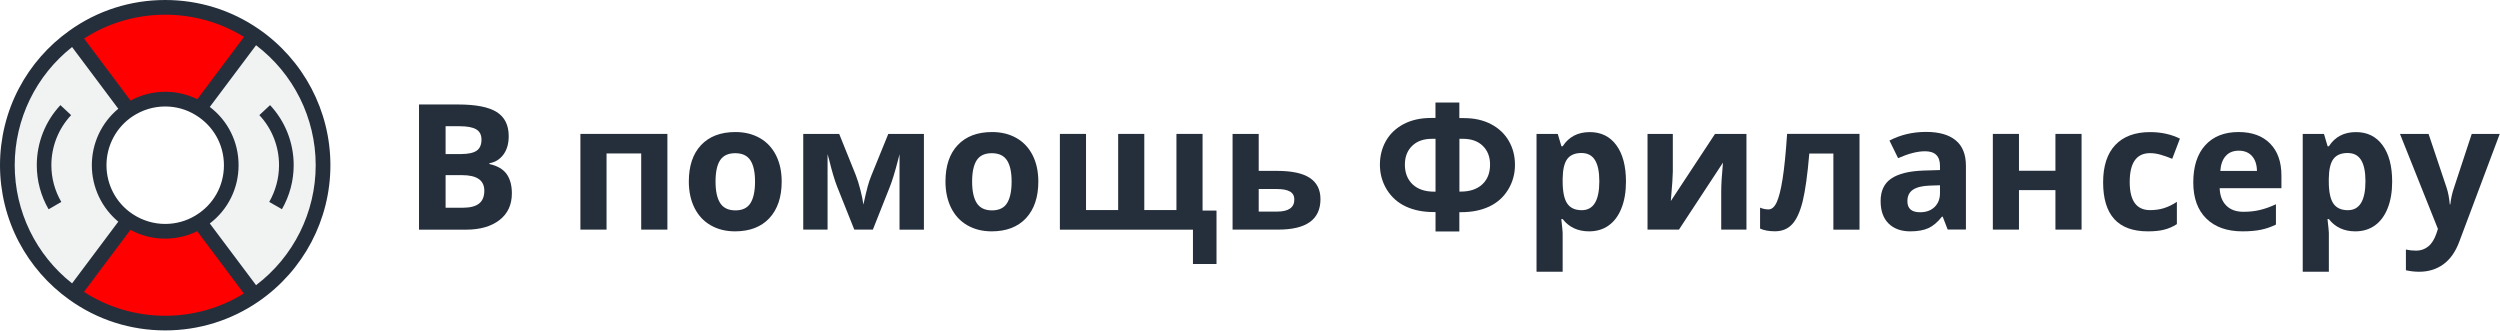
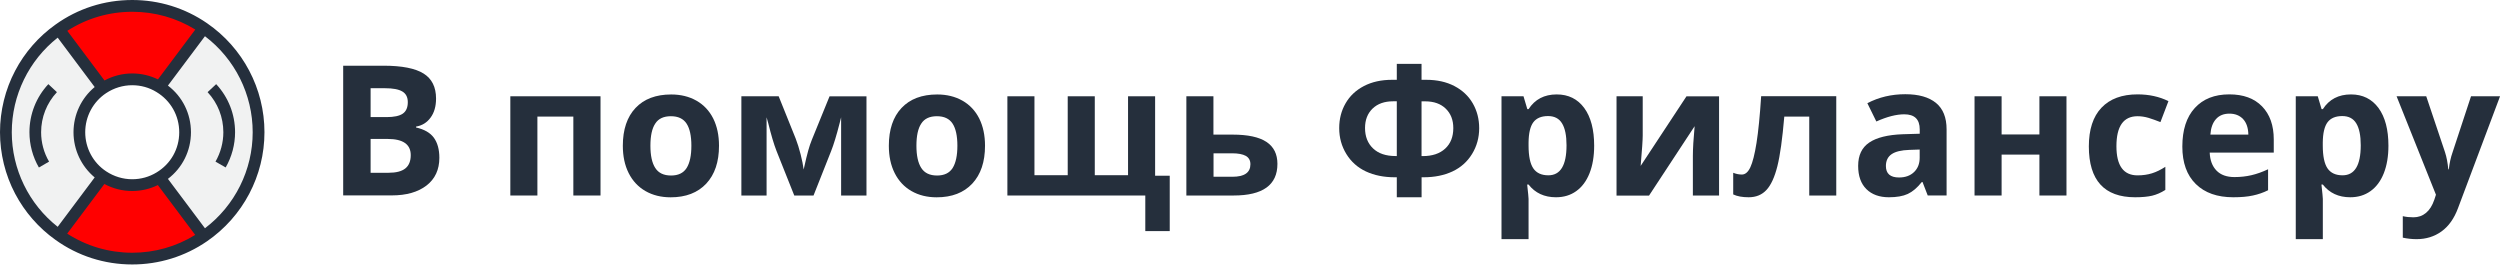
- <svg xmlns="http://www.w3.org/2000/svg" version="1.2" baseProfile="tiny" id="Layer_1" x="0px" y="0px" viewBox="0 0 3874 512" overflow="visible" xml:space="preserve">
+ <svg xmlns="http://www.w3.org/2000/svg" version="1.2" baseProfile="tiny" id="Layer_1" x="0px" y="0px" viewBox="0 0 4840 512" overflow="visible" xml:space="preserve">
  <g>
    <path fill="#F1F2F2" d="M199.2,341.2l-0.1,0.1L113.9,455C51.8,410.7,11.4,338,11.4,256S51.8,101.3,113.9,57l85.2,113.7l0.1,0.1   c-27.5,18.3-45.6,49.7-45.6,85.2S171.7,322.9,199.2,341.2z" />
    <path fill="#F1F2F2" d="M394.4,54.3c64.2,44.2,106.3,118,106.3,201.7s-42.1,157.6-106.3,201.7l-1.8-2.6L309,343.6   c29.7-17.9,49.5-50.4,49.5-87.6s-19.8-69.7-49.5-87.6l83.6-111.5L394.4,54.3z" />
  </g>
  <g>
    <path fill="#FF0000" d="M394.4,54.3l-1.8,2.6L309,168.4c-15.5-9.4-33.6-14.8-52.9-14.8c-20.9,0-40.5,6.4-56.8,17.2l-0.1-0.1   L113.9,57c40-28.8,89.1-45.6,142.1-45.6C307.4,11.4,355,27.2,394.4,54.3z" />
    <path fill="#FF0000" d="M392.5,455.1l1.8,2.6c-39.4,27.1-86.9,42.9-138.4,42.9c-53,0-102.1-16.8-142.1-45.6L199,341.3l0.1-0.1   c16.3,10.8,35.8,17.2,56.8,17.2c19.3,0,37.4-5.3,52.9-14.8L392.5,455.1z" />
  </g>
  <g>
    <path fill="#252F3C" d="M400.8,44.9C358.1,15.5,308,0,256,0c-53.8,0-105.3,16.5-148.7,47.7c-32.5,23.1-59.5,54-78,89.3   C10.1,173.4,0,214.6,0,256s10.1,82.6,29.3,119c18.6,35.3,45.5,66.2,78,89.3C150.7,495.5,202.2,512,256,512   c52,0,102.1-15.5,144.8-44.9C470.4,419.2,512,340.3,512,256S470.4,92.8,400.8,44.9z M378.1,57.2l-72.3,96.5   c-15.4-7.5-32.4-11.5-49.7-11.5c-18.9,0-37.3,4.7-53.8,13.6l-72-96.1c37.5-24.2,80.7-36.9,125.9-36.9   C299.4,22.8,341.4,34.6,378.1,57.2z M303,333.9c-14.1,8.6-30.3,13.1-47,13.1c-18,0-35.4-5.3-50.5-15.3   C180.1,314.9,165,286.5,165,256s15.2-58.9,40.5-75.7c15.1-10,32.5-15.3,50.5-15.3c16.7,0,32.9,4.5,47,13.2   c27.5,16.6,44,45.7,44,77.9S330.6,317.3,303,333.9z M22.8,256c0-71.5,33-139.1,88.9-183.1l71.6,95.6c-25.9,21.5-41,53.4-41,87.5   s15.2,66,41,87.5l-71.6,95.6C55.8,395.1,22.8,327.5,22.8,256z M130.1,452.3l72-96.1c16.5,8.9,34.9,13.6,53.8,13.6   c17.4,0,34.4-4,49.7-11.5l72.3,96.5c-36.6,22.6-78.6,34.5-122.1,34.5C210.9,489.2,167.6,476.5,130.1,452.3z M396.8,441.9   l-71.7-95.6c28.1-21.4,44.6-54.3,44.6-90.3s-16.5-69-44.6-90.3l71.7-95.6c58.1,44.1,92.4,112.8,92.4,185.9S454.9,397.8,396.8,441.9   z" />
    <path fill="#252F3C" d="M110.2,178.4l-16.6-15.5C70,188.2,57,221.3,57,256c0,24,6.3,47.6,18.3,68.3L95,312.9   C84.9,295.7,79.6,276,79.6,256C79.6,227,90.5,199.5,110.2,178.4z" />
    <path fill="#252F3C" d="M418.5,162.9l-16.6,15.5c19.7,21.1,30.5,48.6,30.5,77.6c0,19.9-5.3,39.6-15.2,56.9l19.7,11.3   c11.9-20.8,18.2-44.4,18.2-68.2C455.1,221.3,442.1,188.2,418.5,162.9z" />
  </g>
  <g>
-     <path fill="#252F3C" d="M649.4,161.9h60.4c27.5,0,47.5,3.9,59.9,11.7c12.4,7.8,18.6,20.3,18.6,37.4c0,11.6-2.7,21.1-8.2,28.5   c-5.4,7.4-12.7,11.9-21.7,13.4v1.3c12.3,2.7,21.2,7.9,26.6,15.4c5.4,7.5,8.2,17.5,8.2,30c0,17.7-6.4,31.5-19.2,41.4   c-12.8,9.9-30.1,14.9-52.1,14.9h-72.6V161.9z M690.5,238.7h23.9c11.1,0,19.2-1.7,24.2-5.2c5-3.4,7.5-9.2,7.5-17.1   c0-7.4-2.7-12.8-8.2-16c-5.4-3.2-14-4.8-25.8-4.8h-21.6V238.7z M690.5,271.3v50.6h26.8c11.3,0,19.7-2.2,25.1-6.5   c5.4-4.3,8.1-11,8.1-19.9c0-16.1-11.5-24.1-34.5-24.1H690.5z" />
-     <path fill="#252F3C" d="M1034.2,207.5v148.3h-40.6v-118h-53.7v118h-40.5V207.5H1034.2z" />
-     <path fill="#252F3C" d="M1211.3,281.4c0,24.1-6.4,43-19.1,56.7c-12.7,13.6-30.5,20.4-53.2,20.4c-14.2,0-26.8-3.1-37.7-9.4   c-10.9-6.2-19.2-15.2-25.1-26.9c-5.8-11.7-8.8-25.3-8.8-40.9c0-24.2,6.3-43.1,19-56.5c12.6-13.4,30.4-20.2,53.3-20.2   c14.2,0,26.8,3.1,37.7,9.3c10.9,6.2,19.2,15.1,25.1,26.7C1208.4,252.3,1211.3,265.9,1211.3,281.4z M1108.8,281.4   c0,14.7,2.4,25.8,7.2,33.3c4.8,7.5,12.7,11.3,23.6,11.3c10.8,0,18.6-3.7,23.3-11.2c4.7-7.5,7.1-18.6,7.1-33.4   c0-14.7-2.4-25.7-7.2-33c-4.8-7.3-12.6-11-23.5-11c-10.8,0-18.6,3.6-23.4,10.9C1111.1,255.6,1108.8,266.7,1108.8,281.4z" />
-     <path fill="#252F3C" d="M1431.7,355.9h-37.8V239l-2.1,8.2c-4.8,18.7-9.1,32.8-12.9,42.3l-26.3,66.3h-28.8l-26.7-66.9   c-3.8-9.7-7.9-23.4-12.2-41l-2.5-9v116.9h-37.7V207.5h55.7l25.5,63.3c2.7,6.8,5.1,14.6,7.4,23.5c2.3,8.8,3.8,16.4,4.6,22.7   c2.9-13.3,5.2-22.8,6.8-28.6c1.6-5.8,3.4-11.1,5.4-16c1.9-4.9,10.7-26.5,26.4-64.9h55.2V355.9z" />
-     <path fill="#252F3C" d="M1609,281.4c0,24.1-6.4,43-19.1,56.7c-12.7,13.6-30.5,20.4-53.2,20.4c-14.2,0-26.8-3.1-37.7-9.4   c-10.9-6.2-19.2-15.2-25.1-26.9c-5.8-11.7-8.8-25.3-8.8-40.9c0-24.2,6.3-43.1,19-56.5c12.6-13.4,30.4-20.2,53.3-20.2   c14.2,0,26.8,3.1,37.7,9.3c10.9,6.2,19.2,15.1,25.1,26.7C1606.1,252.3,1609,265.9,1609,281.4z M1506.4,281.4   c0,14.7,2.4,25.8,7.2,33.3c4.8,7.5,12.7,11.3,23.6,11.3c10.8,0,18.6-3.7,23.3-11.2c4.7-7.5,7.1-18.6,7.1-33.4   c0-14.7-2.4-25.7-7.2-33c-4.8-7.3-12.6-11-23.5-11c-10.8,0-18.6,3.6-23.4,10.9C1508.8,255.6,1506.4,266.7,1506.4,281.4z" />
-     <path fill="#252F3C" d="M1863.3,326.3h21.8v82.8h-36.5v-53.2h-206.2V207.5h40.5v118h49.8v-118h40.5v118h49.8v-118h40.5V326.3z" />
-     <path fill="#252F3C" d="M1950.5,264.8h28.5c22.8,0,39.7,3.6,50.7,10.9c11,7.3,16.5,18.2,16.5,32.9c0,31.5-21.8,47.2-65.5,47.2H1910   V207.5h40.5V264.8z M2005.7,309.2c0-5.7-2.3-9.9-6.9-12.5c-4.6-2.6-11.5-3.8-20.6-3.8h-27.7v35h28.3   C1996.7,327.9,2005.7,321.6,2005.7,309.2z" />
-     <path fill="#252F3C" d="M2224.5,358.5v-29.9h-2.9c-16.5,0-30.9-2.9-43.3-8.7c-12.4-5.8-22.1-14.5-29.3-26.1   c-7.1-11.6-10.7-24.5-10.7-38.6c0-13.7,3.2-26.1,9.5-37.1c6.3-11,15.5-19.6,27.4-25.9c11.9-6.2,26-9.4,42.2-9.4h7v-23.9h37V183h7   c16.1,0,30.1,3.1,42.1,9.4c11.9,6.2,21.1,14.9,27.5,25.9s9.6,23.4,9.6,37.1c0,14.2-3.6,27-10.7,38.6c-7.1,11.6-16.9,20.3-29.3,26.1   c-12.4,5.8-26.8,8.7-43.3,8.7h-2.9v29.9H2224.5z M2224.5,215.1h-5.4c-13,0-23.3,3.6-30.8,10.9c-7.5,7.3-11.3,16.9-11.3,29.1   c0,12.7,4,22.9,11.9,30.5c8,7.6,19.2,11.4,33.7,11.4h1.9V215.1z M2261.5,296.9h1.9c14.2,0,25.4-3.7,33.5-11.2   c8.1-7.5,12.1-17.7,12.1-30.7c0-12-3.8-21.7-11.3-29c-7.5-7.3-17.8-10.9-30.8-10.9h-5.4V296.9z" />
-     <path fill="#252F3C" d="M2462.5,358.5c-17.4,0-31.1-6.3-41-19h-2.1c1.4,12.4,2.1,19.5,2.1,21.5v60.1h-40.5V207.5h32.9l5.7,19.2h1.9   c9.5-14.7,23.5-22,42.1-22c17.5,0,31.2,6.8,41.1,20.3c9.9,13.5,14.9,32.3,14.9,56.4c0,15.8-2.3,29.6-7,41.3   c-4.6,11.7-11.3,20.6-19.8,26.7C2484.2,355.5,2474.1,358.5,2462.5,358.5z M2450.6,237.1c-10,0-17.3,3.1-21.9,9.2   c-4.6,6.1-7,16.3-7.2,30.5v4.4c0,15.9,2.4,27.3,7.1,34.2c4.7,6.9,12.2,10.3,22.5,10.3c18.1,0,27.2-14.9,27.2-44.8   c0-14.6-2.2-25.5-6.7-32.8C2467.1,240.8,2460.1,237.1,2450.6,237.1z" />
-     <path fill="#252F3C" d="M2592.2,207.5v58.6c0,6.2-1,21.3-3.1,45.4l68.5-104h48.7v148.3h-39.1v-59.2c0-10.5,0.9-25.4,2.7-44.6   l-68.2,103.8H2553V207.5H2592.2z" />
-     <path fill="#252F3C" d="M2881.5,355.9h-40.5v-118h-37.3c-2.8,33.2-6.3,57.9-10.3,74.2c-4.1,16.3-9.5,28.1-16.3,35.4   c-6.8,7.3-15.6,10.9-26.6,10.9c-9.4,0-17.1-1.4-23.1-4.2v-32.4c4.3,1.8,8.7,2.7,13,2.7c5,0,9.3-3.6,12.7-10.9   c3.4-7.3,6.5-19.3,9.2-36.3c2.7-16.9,5-40.2,7-69.9h112.2V355.9z" />
-     <path fill="#252F3C" d="M3018.2,355.9l-7.8-20.2h-1.1c-6.8,8.6-13.8,14.5-21,17.8c-7.2,3.3-16.6,5-28.2,5   c-14.2,0-25.5-4.1-33.6-12.2c-8.2-8.1-12.3-19.7-12.3-34.8c0-15.7,5.5-27.4,16.5-34.8c11-7.5,27.6-11.6,49.8-12.4l25.7-0.8V257   c0-15-7.7-22.6-23.1-22.6c-11.9,0-25.8,3.6-41.8,10.7l-13.4-27.3c17.1-8.9,36-13.4,56.8-13.4c19.9,0,35.2,4.3,45.8,13   c10.6,8.7,15.9,21.8,15.9,39.5v98.8H3018.2z M3006.3,287.1l-15.7,0.5c-11.8,0.4-20.5,2.5-26.3,6.4c-5.8,3.9-8.6,9.8-8.6,17.8   c0,11.4,6.5,17.1,19.6,17.1c9.4,0,16.9-2.7,22.5-8.1c5.6-5.4,8.4-12.6,8.4-21.5V287.1z" />
-     <path fill="#252F3C" d="M3128.6,207.5v57.1h56.5v-57.1h40.5v148.3h-40.5v-61.2h-56.5v61.2h-40.5V207.5H3128.6z" />
-     <path fill="#252F3C" d="M3328.3,358.5c-46.2,0-69.3-25.3-69.3-76c0-25.2,6.3-44.5,18.8-57.8c12.6-13.3,30.6-20,54-20   c17.2,0,32.6,3.4,46.2,10.1l-11.9,31.3c-6.4-2.6-12.3-4.7-17.8-6.3c-5.5-1.6-11-2.5-16.5-2.5c-21.1,0-31.6,14.9-31.6,44.8   c0,29,10.5,43.5,31.6,43.5c7.8,0,15-1,21.6-3.1c6.6-2.1,13.3-5.3,19.9-9.8v34.6c-6.5,4.2-13.2,7-19.8,8.6   C3346.9,357.7,3338.5,358.5,3328.3,358.5z" />
-     <path fill="#252F3C" d="M3474.9,358.5c-23.9,0-42.5-6.6-56-19.8c-13.4-13.2-20.2-31.8-20.2-56c0-24.9,6.2-44.1,18.6-57.7   c12.4-13.6,29.6-20.4,51.5-20.4c21,0,37.3,6,49,17.9c11.7,11.9,17.5,28.4,17.5,49.5v19.6h-95.7c0.4,11.5,3.8,20.5,10.2,26.9   c6.4,6.5,15.3,9.7,26.8,9.7c8.9,0,17.4-0.9,25.3-2.8s16.3-4.8,24.9-8.9V348c-7.1,3.5-14.6,6.2-22.7,7.9   C3496.3,357.6,3486.5,358.5,3474.9,358.5z M3469.2,233.5c-8.6,0-15.3,2.7-20.2,8.2c-4.9,5.4-7.7,13.2-8.4,23.2h56.8   c-0.2-10-2.8-17.7-7.8-23.2C3484.6,236.2,3477.8,233.5,3469.2,233.5z" />
-     <path fill="#252F3C" d="M3649.8,358.5c-17.4,0-31.1-6.3-41-19h-2.1c1.4,12.4,2.1,19.5,2.1,21.5v60.1h-40.5V207.5h32.9l5.7,19.2h1.9   c9.5-14.7,23.5-22,42.1-22c17.5,0,31.2,6.8,41.1,20.3c9.9,13.5,14.9,32.3,14.9,56.4c0,15.8-2.3,29.6-7,41.3   c-4.6,11.7-11.3,20.6-19.8,26.7C3671.4,355.5,3661.4,358.5,3649.8,358.5z M3637.8,237.1c-10,0-17.3,3.1-21.9,9.2   c-4.6,6.1-7,16.3-7.2,30.5v4.4c0,15.9,2.4,27.3,7.1,34.2c4.7,6.9,12.2,10.3,22.5,10.3c18.1,0,27.2-14.9,27.2-44.8   c0-14.6-2.2-25.5-6.7-32.8C3654.4,240.8,3647.4,237.1,3637.8,237.1z" />
-     <path fill="#252F3C" d="M3719,207.5h44.3l28,83.5c2.4,7.3,4,15.8,4.9,25.7h0.8c1-9.1,2.9-17.7,5.7-25.7l27.5-83.5h43.4l-62.8,167.3   c-5.8,15.5-14,27.1-24.6,34.8c-10.7,7.7-23.1,11.5-37.4,11.5c-7,0-13.8-0.8-20.6-2.3v-32.1c4.9,1.1,10.2,1.7,15.9,1.7   c7.2,0,13.4-2.2,18.8-6.6c5.4-4.4,9.5-11,12.5-19.8l2.4-7.3L3719,207.5z" />
+     <path fill="#252F3C" d="M664.3,127.2h78.2c35.6,0,61.5,5.1,77.6,15.2c16.1,10.1,24.1,26.3,24.1,48.4c0,15-3.5,27.3-10.6,36.9   c-7,9.6-16.4,15.4-28.1,17.4v1.7c15.9,3.6,27.4,10.2,34.5,19.9c7,9.7,10.6,22.7,10.6,38.8c0,22.9-8.3,40.8-24.8,53.6   c-16.6,12.8-39,19.2-67.4,19.2h-94V127.2z M717.5,226.7h30.9c14.4,0,24.9-2.2,31.4-6.7c6.5-4.5,9.7-11.9,9.7-22.2   c0-9.6-3.5-16.5-10.6-20.7c-7-4.2-18.2-6.3-33.4-6.3h-28V226.7z M717.5,269v65.5h34.7c14.7,0,25.5-2.8,32.5-8.4   c7-5.6,10.5-14.2,10.5-25.8c0-20.8-14.9-31.3-44.7-31.3H717.5z" />
+     <path fill="#252F3C" d="M1162.6,186.4v192.1H1110V225.7h-69.6v152.8H988V186.4H1162.6z" />
+     <path fill="#252F3C" d="M1392,282.1c0,31.3-8.2,55.7-24.7,73.4c-16.5,17.6-39.5,26.5-68.9,26.5c-18.4,0-34.7-4-48.8-12.1   s-24.9-19.7-32.5-34.8c-7.6-15.1-11.3-32.8-11.3-52.9c0-31.4,8.2-55.8,24.6-73.2c16.4-17.4,39.4-26.1,69.1-26.1   c18.4,0,34.7,4,48.8,12c14.1,8,24.9,19.5,32.5,34.5C1388.2,244.3,1392,261.9,1392,282.1z M1259.2,282.1c0,19,3.1,33.4,9.4,43.1   c6.2,9.7,16.4,14.6,30.5,14.6c14,0,24-4.8,30.2-14.5c6.1-9.7,9.2-24.1,9.2-43.2c0-19-3.1-33.3-9.3-42.8   c-6.2-9.5-16.3-14.3-30.4-14.3c-14,0-24.1,4.7-30.2,14.2C1262.3,248.6,1259.2,262.9,1259.2,282.1z" />
+     <path fill="#252F3C" d="M1677.4,378.5h-49V227.1l-2.7,10.7c-6.2,24.2-11.7,42.4-16.7,54.8l-34,85.9h-37.3l-34.5-86.6   c-4.9-12.6-10.2-30.3-15.8-53.1l-3.3-11.7v151.4h-48.8V186.4h72.2l33,82c3.4,8.8,6.6,19,9.5,30.4c2.9,11.5,4.9,21.3,5.9,29.4   c3.8-17.2,6.7-29.5,8.9-37c2.1-7.5,4.4-14.4,7-20.7c2.5-6.3,13.9-34.3,34.2-84h71.5V378.5z" />
+     <path fill="#252F3C" d="M1907,282.1c0,31.3-8.2,55.7-24.7,73.4c-16.5,17.6-39.5,26.5-68.9,26.5c-18.4,0-34.7-4-48.8-12.1   s-24.9-19.7-32.5-34.8c-7.6-15.1-11.3-32.8-11.3-52.9c0-31.4,8.2-55.8,24.6-73.2c16.4-17.4,39.4-26.1,69.1-26.1   c18.4,0,34.7,4,48.8,12c14.1,8,24.9,19.5,32.5,34.5C1903.2,244.3,1907,261.9,1907,282.1z M1774.2,282.1c0,19,3.1,33.4,9.4,43.1   c6.2,9.7,16.4,14.6,30.5,14.6c14,0,24-4.8,30.2-14.5c6.1-9.7,9.2-24.1,9.2-43.2c0-19-3.1-33.3-9.3-42.8   c-6.2-9.5-16.3-14.3-30.4-14.3c-14,0-24.1,4.7-30.2,14.2C1777.3,248.6,1774.2,262.9,1774.2,282.1z" />
+     <path fill="#252F3C" d="M2236.4,340.2h28.2v107.2h-47.3v-68.9h-267V186.4h52.4v152.8h64.4V186.4h52.4v152.8h64.4V186.4h52.4V340.2z   " />
+     <path fill="#252F3C" d="M2349.3,260.6h36.9c29.6,0,51.4,4.7,65.6,14.1c14.2,9.4,21.3,23.6,21.3,42.6c0,40.8-28.3,61.2-84.9,61.2   h-91.4V186.4h52.4V260.6z M2420.8,318c0-7.4-3-12.8-8.9-16.2c-6-3.3-14.8-5-26.6-5h-35.9v45.4h36.6   C2409.2,342.2,2420.8,334.1,2420.8,318z" />
+     <path fill="#252F3C" d="M2704.2,381.9v-38.7h-3.8c-21.3,0-40-3.8-56-11.3c-16-7.5-28.7-18.8-37.9-33.8c-9.2-15-13.8-31.7-13.8-50   c0-17.8,4.1-33.8,12.3-48c8.2-14.3,20-25.4,35.5-33.5c15.5-8.1,33.7-12.1,54.6-12.1h9.1v-30.9h47.9v30.9h9.1c20.8,0,39,4,54.5,12.1   c15.5,8.1,27.3,19.2,35.6,33.5c8.2,14.3,12.4,30.3,12.4,48c0,18.3-4.6,35-13.8,50c-9.2,15-21.9,26.3-37.9,33.8   c-16,7.5-34.7,11.3-56,11.3h-3.8v38.7H2704.2z M2704.2,196.1h-7c-16.8,0-30.1,4.7-39.9,14.1c-9.7,9.4-14.6,21.9-14.6,37.6   c0,16.5,5.2,29.7,15.5,39.5c10.3,9.9,24.9,14.8,43.6,14.8h2.4V196.1z M2752.1,302.2h2.4c18.4,0,32.9-4.8,43.4-14.5   c10.5-9.7,15.7-22.9,15.7-39.8c0-15.6-4.9-28.1-14.6-37.5c-9.7-9.5-23-14.2-39.9-14.2h-7V302.2z" />
+     <path fill="#252F3C" d="M3012.4,381.9c-22.6,0-40.3-8.2-53.1-24.6h-2.7c1.8,16,2.7,25.3,2.7,27.8V463h-52.4V186.4h42.6l7.4,24.9   h2.4c12.3-19,30.4-28.5,54.5-28.5c22.7,0,40.4,8.8,53.3,26.3c12.8,17.5,19.2,41.9,19.2,73c0,20.5-3,38.3-9,53.4   s-14.6,26.6-25.7,34.5C3040.5,378,3027.4,381.9,3012.4,381.9z M2997,224.7c-12.9,0-22.4,4-28.4,11.9c-6,8-9.1,21.1-9.3,39.4v5.7   c0,20.6,3.1,35.4,9.2,44.3c6.1,8.9,15.8,13.4,29.1,13.4c23.5,0,35.2-19.4,35.2-58.1c0-18.9-2.9-33.1-8.7-42.5   C3018.4,229.4,3009.3,224.7,2997,224.7z" />
+     <path fill="#252F3C" d="M3180.3,186.4v76c0,8-1.3,27.6-4,58.8l88.7-134.7h63.1v192.1h-50.7v-76.6c0-13.6,1.1-32.9,3.4-57.7   l-88.3,134.4h-62.9V186.4H3180.3z" />
+     <path fill="#252F3C" d="M3555.1,378.5h-52.4V225.7h-48.3c-3.7,43-8.1,75-13.4,96.1c-5.3,21.1-12.3,36.4-21.1,45.9   s-20.2,14.2-34.5,14.2c-12.1,0-22.1-1.8-29.9-5.5v-41.9c5.6,2.3,11.2,3.4,16.8,3.4c6.5,0,12-4.7,16.4-14.1   c4.4-9.4,8.4-25.1,11.9-47c3.5-21.9,6.5-52.1,9-90.5h145.4V378.5z" />
+     <path fill="#252F3C" d="M3732.1,378.5l-10.1-26.1h-1.4c-8.8,11.1-17.9,18.8-27.2,23.1c-9.3,4.3-21.5,6.4-36.5,6.4   c-18.4,0-33-5.3-43.6-15.8c-10.6-10.5-15.9-25.5-15.9-45c0-20.4,7.1-35.4,21.4-45.1c14.3-9.7,35.8-15,64.5-16.1l33.3-1v-8.4   c0-19.5-10-29.2-29.9-29.2c-15.4,0-33.4,4.6-54.1,13.9l-17.4-35.4c22.1-11.6,46.6-17.4,73.5-17.4c25.8,0,45.5,5.6,59.3,16.8   c13.7,11.2,20.6,28.3,20.6,51.2v128H3732.1z M3716.6,289.5l-20.3,0.7c-15.2,0.5-26.6,3.2-34,8.2c-7.4,5-11.2,12.7-11.2,23   c0,14.8,8.5,22.2,25.4,22.2c12.1,0,21.9-3.5,29.1-10.5c7.3-7,10.9-16.3,10.9-27.8V289.5z" />
+     <path fill="#252F3C" d="M3875.1,186.4v73.9h73.2v-73.9h52.4v192.1h-52.4v-79.2h-73.2v79.2h-52.4V186.4H3875.1z" />
+     <path fill="#252F3C" d="M4133.7,381.9c-59.8,0-89.7-32.8-89.7-98.5c0-32.6,8.1-57.6,24.4-74.8c16.3-17.2,39.6-25.9,69.9-25.9   c22.2,0,42.2,4.4,59.8,13.1l-15.5,40.6c-8.2-3.3-15.9-6-23-8.2c-7.1-2.1-14.2-3.2-21.3-3.2c-27.3,0-40.9,19.4-40.9,58.1   c0,37.6,13.6,56.4,40.9,56.4c10.1,0,19.4-1.3,28-4c8.6-2.7,17.2-6.9,25.8-12.6v44.8c-8.5,5.4-17,9.1-25.7,11.2   C4157.8,380.9,4146.9,381.9,4133.7,381.9z" />
+     <path fill="#252F3C" d="M4323.6,381.9c-30.9,0-55.1-8.5-72.5-25.6c-17.4-17.1-26.1-41.2-26.1-72.5c0-32.2,8-57.1,24.1-74.7   c16.1-17.6,38.3-26.4,66.8-26.4c27.2,0,48.3,7.7,63.4,23.2c15.1,15.5,22.7,36.8,22.7,64.1v25.4H4278c0.6,14.9,5,26.5,13.2,34.9   c8.2,8.4,19.8,12.5,34.7,12.5c11.6,0,22.5-1.2,32.8-3.6c10.3-2.4,21.1-6.2,32.3-11.5v40.6c-9.2,4.6-19,8-29.4,10.2   C4351.3,380.8,4338.6,381.9,4323.6,381.9z M4316.2,220c-11.1,0-19.8,3.5-26.1,10.6c-6.3,7-9.9,17-10.8,30h73.5   c-0.2-12.9-3.6-22.9-10.1-30C4336.1,223.6,4327.3,220,4316.2,220z" />
+     <path fill="#252F3C" d="M4550.1,381.9c-22.6,0-40.3-8.2-53.1-24.6h-2.7c1.8,16,2.7,25.3,2.7,27.8V463h-52.4V186.4h42.6l7.4,24.9   h2.4c12.3-19,30.4-28.5,54.5-28.5c22.7,0,40.4,8.8,53.3,26.3c12.8,17.5,19.2,41.9,19.2,73c0,20.5-3,38.3-9,53.4   s-14.6,26.6-25.7,34.5C4578.1,378,4565.1,381.9,4550.1,381.9z M4534.6,224.7c-12.9,0-22.4,4-28.4,11.9c-6,8-9.1,21.1-9.3,39.4v5.7   c0,20.6,3.1,35.4,9.2,44.3c6.1,8.9,15.8,13.4,29.1,13.4c23.5,0,35.2-19.4,35.2-58.1c0-18.9-2.9-33.1-8.7-42.5   C4556,229.4,4547,224.7,4534.6,224.7z" />
+     <path fill="#252F3C" d="M4639.8,186.4h57.4l36.3,108.1c3.1,9.4,5.2,20.5,6.4,33.3h1c1.3-11.8,3.7-22.9,7.4-33.3l35.6-108.1h56.2   L4758.7,403c-7.4,20-18.1,35.1-31.9,45c-13.8,10-29.9,15-48.4,15c-9.1,0-17.9-1-26.6-2.9v-41.6c6.3,1.5,13.2,2.2,20.6,2.2   c9.3,0,17.4-2.8,24.3-8.5c6.9-5.7,12.3-14.2,16.2-25.7l3.1-9.5L4639.8,186.4z" />
  </g>
</svg>
